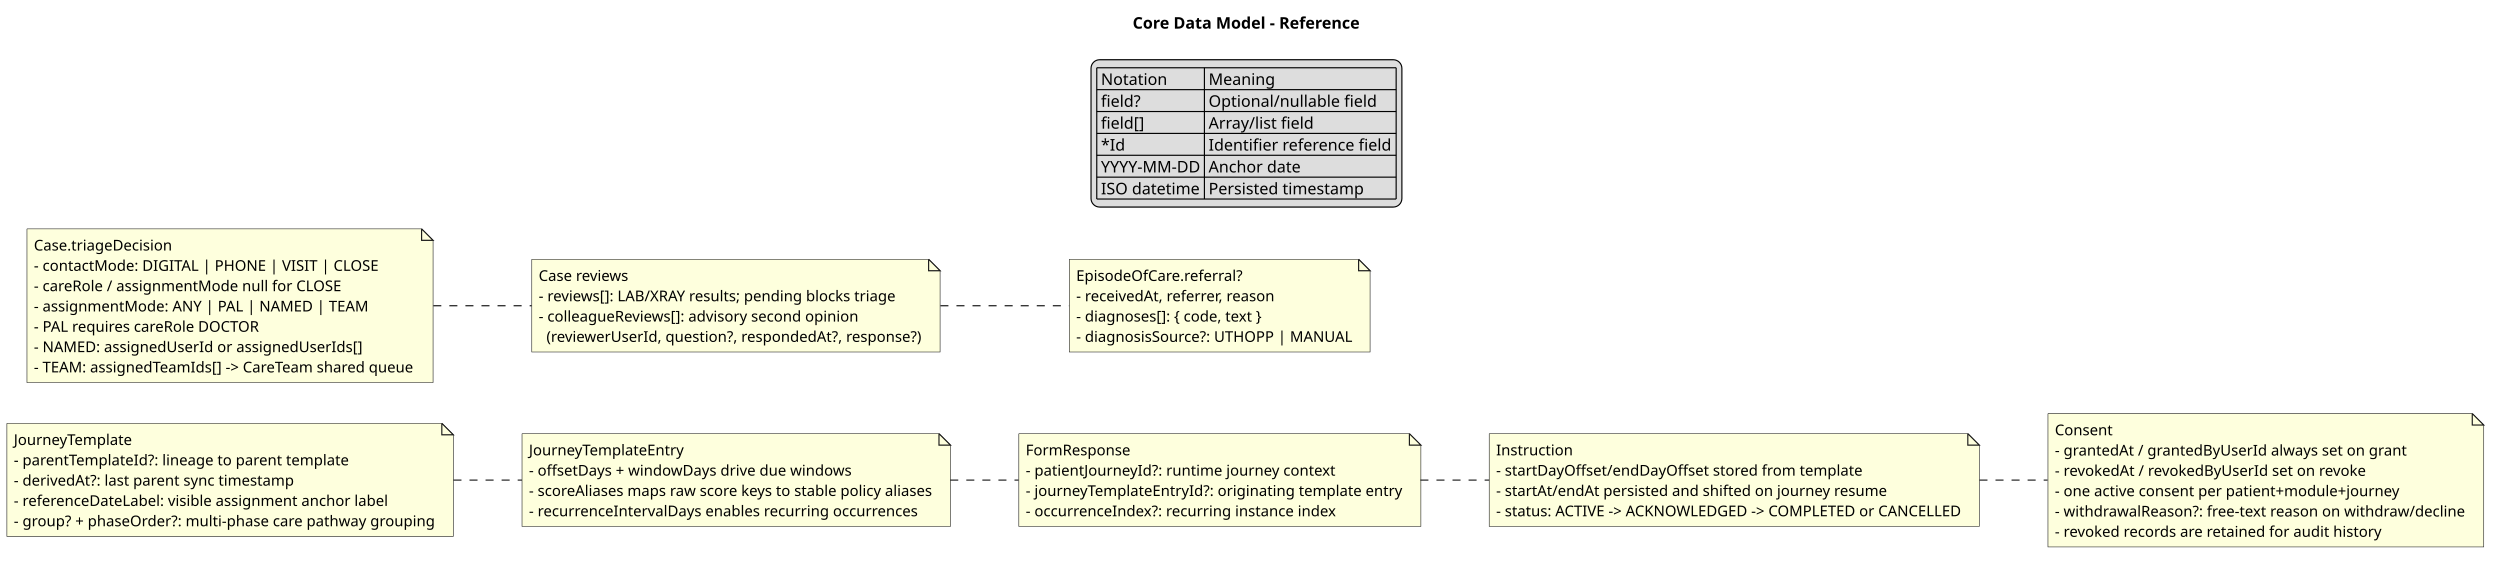
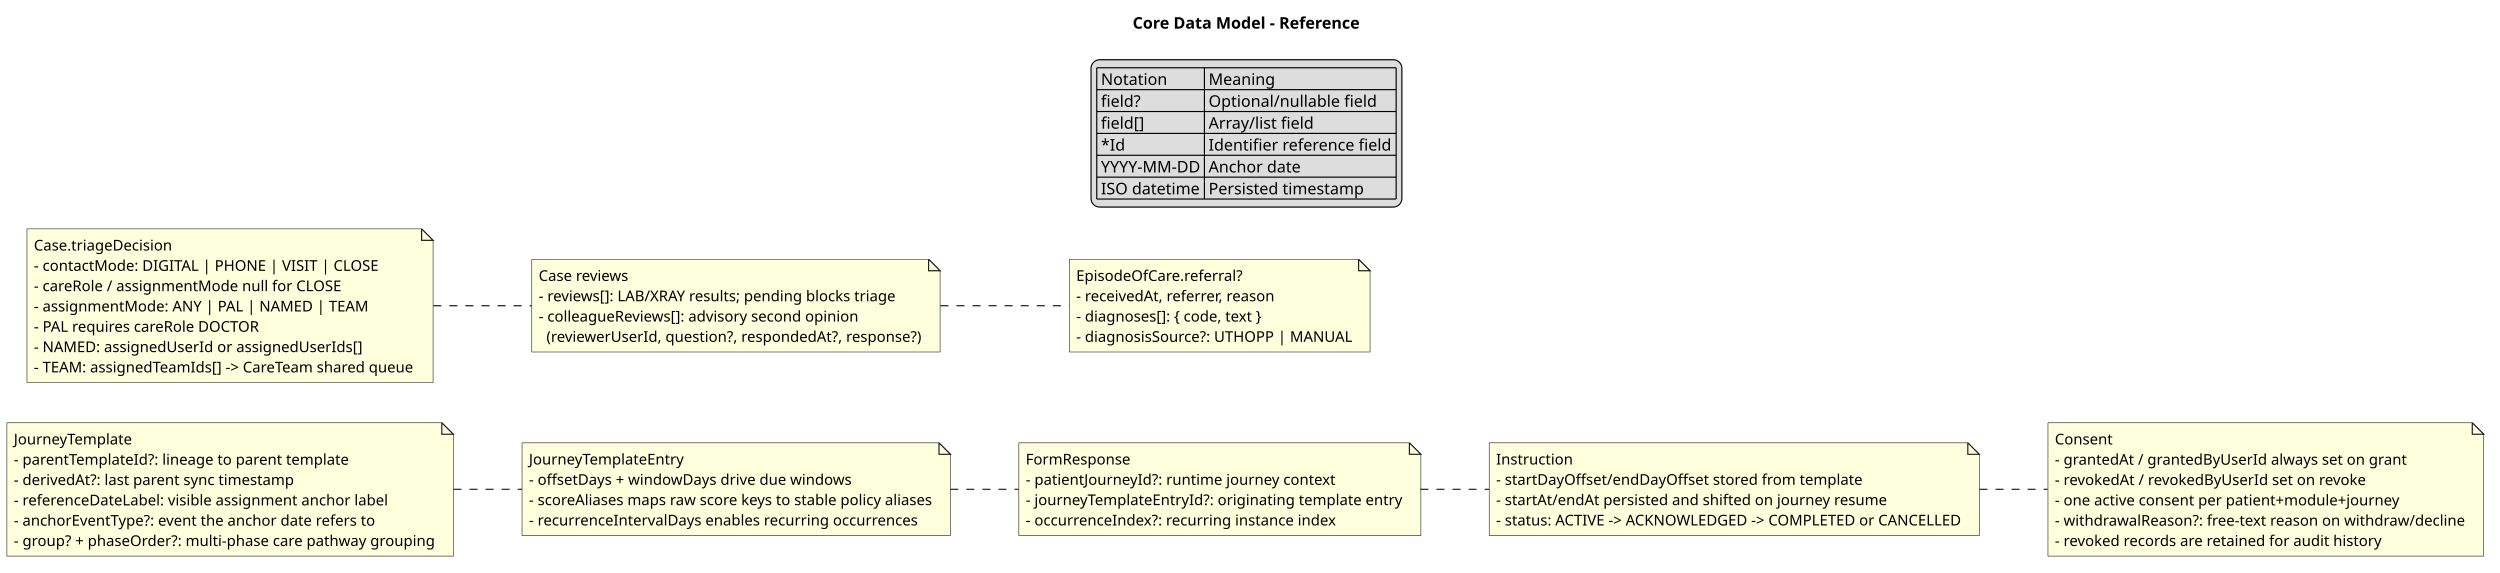
- <svg xmlns="http://www.w3.org/2000/svg" contentStyleType="text/css" data-diagram-type="CLASS" height="491px" preserveAspectRatio="none" style="width:2179px;height:491px;background:#FFFFFF;" version="1.1" viewBox="0 0 2179 491" width="2179px" zoomAndPan="magnify">
+ <svg xmlns="http://www.w3.org/2000/svg" contentStyleType="text/css" data-diagram-type="CLASS" height="499px" preserveAspectRatio="none" style="width:2179px;height:499px;background:#FFFFFF;" version="1.1" viewBox="0 0 2179 499" width="2179px" zoomAndPan="magnify">
  <defs />
  <g>
    <g class="title" data-source-line="9">
      <text fill="#000000" font-family="sans-serif" font-size="14" font-weight="700" lengthAdjust="spacing" textLength="198.407" x="987.21" y="24.966">Core Data Model - Reference</text>
    </g>
    <g class="legend" data-source-line="15">
      <rect fill="#DDDDDD" height="128.407" rx="7.5" ry="7.5" style="stroke:#000000;stroke-width:1;" width="270.945" x="950.941" y="52.068" />
      <text fill="#000000" font-family="sans-serif" font-size="14" lengthAdjust="spacing" textLength="57.806" x="959.581" y="74.034">Notation</text>
      <text fill="#000000" font-family="sans-serif" font-size="14" lengthAdjust="spacing" textLength="57.974" x="1053.408" y="74.034">Meaning</text>
      <text fill="#000000" font-family="sans-serif" font-size="14" lengthAdjust="spacing" textLength="34.622" x="959.581" y="93.102">field?</text>
      <text fill="#000000" font-family="sans-serif" font-size="14" lengthAdjust="spacing" textLength="146.691" x="1053.408" y="93.102">Optional/nullable field</text>
      <text fill="#000000" font-family="sans-serif" font-size="14" lengthAdjust="spacing" textLength="37.758" x="959.581" y="112.17">field[]</text>
      <text fill="#000000" font-family="sans-serif" font-size="14" lengthAdjust="spacing" textLength="91.882" x="1053.408" y="112.17">Array/list field</text>
      <text fill="#000000" font-family="sans-serif" font-size="14" lengthAdjust="spacing" textLength="21.07" x="959.581" y="131.238">*Id</text>
      <text fill="#000000" font-family="sans-serif" font-size="14" lengthAdjust="spacing" textLength="159.837" x="1053.408" y="131.238">Identifier reference field</text>
      <text fill="#000000" font-family="sans-serif" font-size="14" lengthAdjust="spacing" textLength="86.548" x="959.581" y="150.305">YYYY-MM-DD</text>
      <text fill="#000000" font-family="sans-serif" font-size="14" lengthAdjust="spacing" textLength="80.276" x="1053.408" y="150.305">Anchor date</text>
      <text fill="#000000" font-family="sans-serif" font-size="14" lengthAdjust="spacing" textLength="86.072" x="959.581" y="169.373">ISO datetime</text>
      <text fill="#000000" font-family="sans-serif" font-size="14" lengthAdjust="spacing" textLength="135.338" x="1053.408" y="169.373">Persisted timestamp</text>
      <line style="stroke:#000000;stroke-width:1;" x1="955.941" x2="1216.886" y1="59.068" y2="59.068" />
      <line style="stroke:#000000;stroke-width:1;" x1="955.941" x2="1216.886" y1="78.136" y2="78.136" />
      <line style="stroke:#000000;stroke-width:1;" x1="955.941" x2="1216.886" y1="97.204" y2="97.204" />
      <line style="stroke:#000000;stroke-width:1;" x1="955.941" x2="1216.886" y1="116.272" y2="116.272" />
      <line style="stroke:#000000;stroke-width:1;" x1="955.941" x2="1216.886" y1="135.34" y2="135.34" />
      <line style="stroke:#000000;stroke-width:1;" x1="955.941" x2="1216.886" y1="154.407" y2="154.407" />
      <line style="stroke:#000000;stroke-width:1;" x1="955.941" x2="1216.886" y1="173.475" y2="173.475" />
      <line style="stroke:#000000;stroke-width:1;" x1="955.941" x2="955.941" y1="59.068" y2="173.475" />
      <line style="stroke:#000000;stroke-width:1;" x1="1049.768" x2="1049.768" y1="59.068" y2="173.475" />
      <line style="stroke:#000000;stroke-width:1;" x1="1216.886" x2="1216.886" y1="59.068" y2="173.475" />
    </g>
    <g class="entity" data-qualified-name="JourneyTemplateRef" data-source-line="25" id="ent0001">
-       <path d="M6,368.975 L6,467.505 L395.095,467.505 L395.095,378.975 L385.095,368.975 L6,368.975" fill="#FEFFDD" style="stroke:#181818;stroke-width:0.5;" />
-       <path d="M385.095,368.975 L385.095,378.975 L395.095,378.975 L385.095,368.975" fill="#FEFFDD" style="stroke:#181818;stroke-width:1;" />
-       <text fill="#000000" font-family="sans-serif" font-size="13" lengthAdjust="spacing" textLength="104.195" x="12" y="387.872">JourneyTemplate</text>
-       <text fill="#000000" font-family="sans-serif" font-size="13" lengthAdjust="spacing" textLength="293.527" x="12" y="405.578">- parentTemplateId?: lineage to parent template</text>
-       <text fill="#000000" font-family="sans-serif" font-size="13" lengthAdjust="spacing" textLength="244.504" x="12" y="423.284">- derivedAt?: last parent sync timestamp</text>
-       <text fill="#000000" font-family="sans-serif" font-size="13" lengthAdjust="spacing" textLength="326.703" x="12" y="440.99">- referenceDateLabel: visible assignment anchor label</text>
-       <text fill="#000000" font-family="sans-serif" font-size="13" lengthAdjust="spacing" textLength="368.095" x="12" y="458.697">- group? + phaseOrder?: multi-phase care pathway grouping</text>
+       <path d="M6,368.475 L6,484.712 L395.095,484.712 L395.095,378.475 L385.095,368.475 L6,368.475" fill="#FEFFDD" style="stroke:#181818;stroke-width:0.5;" />
+       <path d="M385.095,368.475 L385.095,378.475 L395.095,378.475 L385.095,368.475" fill="#FEFFDD" style="stroke:#181818;stroke-width:1;" />
+       <text fill="#000000" font-family="sans-serif" font-size="13" lengthAdjust="spacing" textLength="104.195" x="12" y="387.372">JourneyTemplate</text>
+       <text fill="#000000" font-family="sans-serif" font-size="13" lengthAdjust="spacing" textLength="293.527" x="12" y="405.078">- parentTemplateId?: lineage to parent template</text>
+       <text fill="#000000" font-family="sans-serif" font-size="13" lengthAdjust="spacing" textLength="244.504" x="12" y="422.784">- derivedAt?: last parent sync timestamp</text>
+       <text fill="#000000" font-family="sans-serif" font-size="13" lengthAdjust="spacing" textLength="326.703" x="12" y="440.49">- referenceDateLabel: visible assignment anchor label</text>
+       <text fill="#000000" font-family="sans-serif" font-size="13" lengthAdjust="spacing" textLength="315.744" x="12" y="458.197">- anchorEventType?: event the anchor date refers to</text>
+       <text fill="#000000" font-family="sans-serif" font-size="13" lengthAdjust="spacing" textLength="368.095" x="12" y="475.902">- group? + phaseOrder?: multi-phase care pathway grouping</text>
    </g>
-     <g class="entity" data-qualified-name="JourneyEntryRef" data-source-line="33" id="ent0002">
-       <path d="M455,377.975 L455,458.8 L828.417,458.8 L828.417,387.975 L818.417,377.975 L455,377.975" fill="#FEFFDD" style="stroke:#181818;stroke-width:0.5;" />
-       <path d="M818.417,377.975 L818.417,387.975 L828.417,387.975 L818.417,377.975" fill="#FEFFDD" style="stroke:#181818;stroke-width:1;" />
-       <text fill="#000000" font-family="sans-serif" font-size="13" lengthAdjust="spacing" textLength="136.149" x="461" y="396.872">JourneyTemplateEntry</text>
-       <text fill="#000000" font-family="sans-serif" font-size="13" lengthAdjust="spacing" textLength="281.853" x="461" y="414.578">- offsetDays + windowDays drive due windows</text>
-       <text fill="#000000" font-family="sans-serif" font-size="13" lengthAdjust="spacing" textLength="352.417" x="461" y="432.284">- scoreAliases maps raw score keys to stable policy aliases</text>
-       <text fill="#000000" font-family="sans-serif" font-size="13" lengthAdjust="spacing" textLength="340.028" x="461" y="449.99">- recurrenceIntervalDays enables recurring occurrences</text>
+     <g class="entity" data-qualified-name="JourneyEntryRef" data-source-line="34" id="ent0002">
+       <path d="M455,385.975 L455,466.8 L828.417,466.8 L828.417,395.975 L818.417,385.975 L455,385.975" fill="#FEFFDD" style="stroke:#181818;stroke-width:0.5;" />
+       <path d="M818.417,385.975 L818.417,395.975 L828.417,395.975 L818.417,385.975" fill="#FEFFDD" style="stroke:#181818;stroke-width:1;" />
+       <text fill="#000000" font-family="sans-serif" font-size="13" lengthAdjust="spacing" textLength="136.149" x="461" y="404.872">JourneyTemplateEntry</text>
+       <text fill="#000000" font-family="sans-serif" font-size="13" lengthAdjust="spacing" textLength="281.853" x="461" y="422.578">- offsetDays + windowDays drive due windows</text>
+       <text fill="#000000" font-family="sans-serif" font-size="13" lengthAdjust="spacing" textLength="352.417" x="461" y="440.284">- scoreAliases maps raw score keys to stable policy aliases</text>
+       <text fill="#000000" font-family="sans-serif" font-size="13" lengthAdjust="spacing" textLength="340.028" x="461" y="457.99">- recurrenceIntervalDays enables recurring occurrences</text>
    </g>
-     <g class="entity" data-qualified-name="FormResponseRef" data-source-line="40" id="ent0003">
-       <path d="M888,377.975 L888,458.8 L1238.433,458.8 L1238.433,387.975 L1228.433,377.975 L888,377.975" fill="#FEFFDD" style="stroke:#181818;stroke-width:0.5;" />
-       <path d="M1228.433,377.975 L1228.433,387.975 L1238.433,387.975 L1228.433,377.975" fill="#FEFFDD" style="stroke:#181818;stroke-width:1;" />
-       <text fill="#000000" font-family="sans-serif" font-size="13" lengthAdjust="spacing" textLength="91.234" x="894" y="396.872">FormResponse</text>
-       <text fill="#000000" font-family="sans-serif" font-size="13" lengthAdjust="spacing" textLength="270.764" x="894" y="414.578">- patientJourneyId?: runtime journey context</text>
-       <text fill="#000000" font-family="sans-serif" font-size="13" lengthAdjust="spacing" textLength="329.433" x="894" y="432.284">- journeyTemplateEntryId?: originating template entry</text>
-       <text fill="#000000" font-family="sans-serif" font-size="13" lengthAdjust="spacing" textLength="271.427" x="894" y="449.99">- occurrenceIndex?: recurring instance index</text>
+     <g class="entity" data-qualified-name="FormResponseRef" data-source-line="41" id="ent0003">
+       <path d="M888,385.975 L888,466.8 L1238.433,466.8 L1238.433,395.975 L1228.433,385.975 L888,385.975" fill="#FEFFDD" style="stroke:#181818;stroke-width:0.5;" />
+       <path d="M1228.433,385.975 L1228.433,395.975 L1238.433,395.975 L1228.433,385.975" fill="#FEFFDD" style="stroke:#181818;stroke-width:1;" />
+       <text fill="#000000" font-family="sans-serif" font-size="13" lengthAdjust="spacing" textLength="91.234" x="894" y="404.872">FormResponse</text>
+       <text fill="#000000" font-family="sans-serif" font-size="13" lengthAdjust="spacing" textLength="270.764" x="894" y="422.578">- patientJourneyId?: runtime journey context</text>
+       <text fill="#000000" font-family="sans-serif" font-size="13" lengthAdjust="spacing" textLength="329.433" x="894" y="440.284">- journeyTemplateEntryId?: originating template entry</text>
+       <text fill="#000000" font-family="sans-serif" font-size="13" lengthAdjust="spacing" textLength="271.427" x="894" y="457.99">- occurrenceIndex?: recurring instance index</text>
    </g>
-     <g class="entity" data-qualified-name="ConsentRef" data-source-line="47" id="ent0004">
-       <path d="M1785,360.475 L1785,476.712 L2164.826,476.712 L2164.826,370.475 L2154.826,360.475 L1785,360.475" fill="#FEFFDD" style="stroke:#181818;stroke-width:0.5;" />
-       <path d="M2154.826,360.475 L2154.826,370.475 L2164.826,370.475 L2154.826,360.475" fill="#FEFFDD" style="stroke:#181818;stroke-width:1;" />
-       <text fill="#000000" font-family="sans-serif" font-size="13" lengthAdjust="spacing" textLength="50.401" x="1791" y="379.372">Consent</text>
-       <text fill="#000000" font-family="sans-serif" font-size="13" lengthAdjust="spacing" textLength="307.567" x="1791" y="397.078">- grantedAt / grantedByUserId always set on grant</text>
-       <text fill="#000000" font-family="sans-serif" font-size="13" lengthAdjust="spacing" textLength="272.688" x="1791" y="414.784">- revokedAt / revokedByUserId set on revoke</text>
-       <text fill="#000000" font-family="sans-serif" font-size="13" lengthAdjust="spacing" textLength="300.573" x="1791" y="432.49">- one active consent per patient+module+journey</text>
-       <text fill="#000000" font-family="sans-serif" font-size="13" lengthAdjust="spacing" textLength="358.826" x="1791" y="450.197">- withdrawalReason?: free-text reason on withdraw/decline</text>
-       <text fill="#000000" font-family="sans-serif" font-size="13" lengthAdjust="spacing" textLength="286.325" x="1791" y="467.902">- revoked records are retained for audit history</text>
+     <g class="entity" data-qualified-name="ConsentRef" data-source-line="48" id="ent0004">
+       <path d="M1785,368.475 L1785,484.712 L2164.826,484.712 L2164.826,378.475 L2154.826,368.475 L1785,368.475" fill="#FEFFDD" style="stroke:#181818;stroke-width:0.5;" />
+       <path d="M2154.826,368.475 L2154.826,378.475 L2164.826,378.475 L2154.826,368.475" fill="#FEFFDD" style="stroke:#181818;stroke-width:1;" />
+       <text fill="#000000" font-family="sans-serif" font-size="13" lengthAdjust="spacing" textLength="50.401" x="1791" y="387.372">Consent</text>
+       <text fill="#000000" font-family="sans-serif" font-size="13" lengthAdjust="spacing" textLength="307.567" x="1791" y="405.078">- grantedAt / grantedByUserId always set on grant</text>
+       <text fill="#000000" font-family="sans-serif" font-size="13" lengthAdjust="spacing" textLength="272.688" x="1791" y="422.784">- revokedAt / revokedByUserId set on revoke</text>
+       <text fill="#000000" font-family="sans-serif" font-size="13" lengthAdjust="spacing" textLength="300.573" x="1791" y="440.49">- one active consent per patient+module+journey</text>
+       <text fill="#000000" font-family="sans-serif" font-size="13" lengthAdjust="spacing" textLength="358.826" x="1791" y="458.197">- withdrawalReason?: free-text reason on withdraw/decline</text>
+       <text fill="#000000" font-family="sans-serif" font-size="13" lengthAdjust="spacing" textLength="286.325" x="1791" y="475.902">- revoked records are retained for audit history</text>
    </g>
-     <g class="entity" data-qualified-name="TriageDecisionRef" data-source-line="56" id="ent0005">
+     <g class="entity" data-qualified-name="TriageDecisionRef" data-source-line="57" id="ent0005">
      <path d="M23.5,199.475 L23.5,333.418 L377.469,333.418 L377.469,209.475 L367.469,199.475 L23.5,199.475" fill="#FEFFDD" style="stroke:#181818;stroke-width:0.5;" />
      <path d="M367.469,199.475 L367.469,209.475 L377.469,209.475 L367.469,199.475" fill="#FEFFDD" style="stroke:#181818;stroke-width:1;" />
      <text fill="#000000" font-family="sans-serif" font-size="13" lengthAdjust="spacing" textLength="120.484" x="29.5" y="218.372">Case.triageDecision</text>
      <text fill="#000000" font-family="sans-serif" font-size="13" lengthAdjust="spacing" textLength="301.639" x="29.5" y="236.078">- contactMode: DIGITAL | PHONE | VISIT | CLOSE</text>
      <text fill="#000000" font-family="sans-serif" font-size="13" lengthAdjust="spacing" textLength="268.528" x="29.5" y="253.785">- careRole / assignmentMode null for CLOSE</text>
      <text fill="#000000" font-family="sans-serif" font-size="13" lengthAdjust="spacing" textLength="292.305" x="29.5" y="271.49">- assignmentMode: ANY | PAL | NAMED | TEAM</text>
      <text fill="#000000" font-family="sans-serif" font-size="13" lengthAdjust="spacing" textLength="197.899" x="29.5" y="289.197">- PAL requires careRole DOCTOR</text>
      <text fill="#000000" font-family="sans-serif" font-size="13" lengthAdjust="spacing" textLength="286.481" x="29.5" y="306.902">- NAMED: assignedUserId or assignedUserIds[]</text>
      <text fill="#000000" font-family="sans-serif" font-size="13" lengthAdjust="spacing" textLength="332.969" x="29.5" y="324.608">- TEAM: assignedTeamIds[] -&gt; CareTeam shared queue</text>
    </g>
-     <g class="entity" data-qualified-name="CaseReviewRef" data-source-line="66" id="ent0006">
+     <g class="entity" data-qualified-name="CaseReviewRef" data-source-line="67" id="ent0006">
      <path d="M463.5,225.975 L463.5,306.8 L819.38,306.8 L819.38,235.975 L809.38,225.975 L463.5,225.975" fill="#FEFFDD" style="stroke:#181818;stroke-width:0.5;" />
      <path d="M809.38,225.975 L809.38,235.975 L819.38,235.975 L809.38,225.975" fill="#FEFFDD" style="stroke:#181818;stroke-width:1;" />
      <text fill="#000000" font-family="sans-serif" font-size="13" lengthAdjust="spacing" textLength="78.884" x="469.5" y="244.872">Case reviews</text>
      <text fill="#000000" font-family="sans-serif" font-size="13" lengthAdjust="spacing" textLength="312.832" x="469.5" y="262.578">- reviews[]: LAB/XRAY results; pending blocks triage</text>
      <text fill="#000000" font-family="sans-serif" font-size="13" lengthAdjust="spacing" textLength="279.227" x="469.5" y="280.284">- colleagueReviews[]: advisory second opinion</text>
      <text fill="#000000" font-family="sans-serif" font-size="13" lengthAdjust="spacing" textLength="328.12" x="476.26" y="297.99">(reviewerUserId, question?, respondedAt?, response?)</text>
    </g>
-     <g class="entity" data-qualified-name="ReferralRef" data-source-line="73" id="ent0007">
+     <g class="entity" data-qualified-name="ReferralRef" data-source-line="74" id="ent0007">
      <path d="M932,225.975 L932,306.8 L1194.163,306.8 L1194.163,235.975 L1184.163,225.975 L932,225.975" fill="#FEFFDD" style="stroke:#181818;stroke-width:0.5;" />
      <path d="M1184.163,225.975 L1184.163,235.975 L1194.163,235.975 L1184.163,225.975" fill="#FEFFDD" style="stroke:#181818;stroke-width:1;" />
      <text fill="#000000" font-family="sans-serif" font-size="13" lengthAdjust="spacing" textLength="145.847" x="938" y="244.872">EpisodeOfCare.referral?</text>
      <text fill="#000000" font-family="sans-serif" font-size="13" lengthAdjust="spacing" textLength="175.916" x="938" y="262.578">- receivedAt, referrer, reason</text>
      <text fill="#000000" font-family="sans-serif" font-size="13" lengthAdjust="spacing" textLength="161.837" x="938" y="280.284">- diagnoses[]: { code, text }</text>
      <text fill="#000000" font-family="sans-serif" font-size="13" lengthAdjust="spacing" textLength="241.163" x="938" y="297.99">- diagnosisSource?: UTHOPP | MANUAL</text>
    </g>
-     <g class="entity" data-qualified-name="InstructionRef" data-source-line="80" id="ent0008">
-       <path d="M1298,377.975 L1298,458.8 L1725.147,458.8 L1725.147,387.975 L1715.147,377.975 L1298,377.975" fill="#FEFFDD" style="stroke:#181818;stroke-width:0.5;" />
-       <path d="M1715.147,377.975 L1715.147,387.975 L1725.147,387.975 L1715.147,377.975" fill="#FEFFDD" style="stroke:#181818;stroke-width:1;" />
-       <text fill="#000000" font-family="sans-serif" font-size="13" lengthAdjust="spacing" textLength="66.95" x="1304" y="396.872">Instruction</text>
-       <text fill="#000000" font-family="sans-serif" font-size="13" lengthAdjust="spacing" textLength="319.891" x="1304" y="414.578">- startDayOffset/endDayOffset stored from template</text>
-       <text fill="#000000" font-family="sans-serif" font-size="13" lengthAdjust="spacing" textLength="341.237" x="1304" y="432.284">- startAt/endAt persisted and shifted on journey resume</text>
-       <text fill="#000000" font-family="sans-serif" font-size="13" lengthAdjust="spacing" textLength="406.147" x="1304" y="449.99">- status: ACTIVE -&gt; ACKNOWLEDGED -&gt; COMPLETED or CANCELLED</text>
+     <g class="entity" data-qualified-name="InstructionRef" data-source-line="81" id="ent0008">
+       <path d="M1298,385.975 L1298,466.8 L1725.147,466.8 L1725.147,395.975 L1715.147,385.975 L1298,385.975" fill="#FEFFDD" style="stroke:#181818;stroke-width:0.5;" />
+       <path d="M1715.147,385.975 L1715.147,395.975 L1725.147,395.975 L1715.147,385.975" fill="#FEFFDD" style="stroke:#181818;stroke-width:1;" />
+       <text fill="#000000" font-family="sans-serif" font-size="13" lengthAdjust="spacing" textLength="66.95" x="1304" y="404.872">Instruction</text>
+       <text fill="#000000" font-family="sans-serif" font-size="13" lengthAdjust="spacing" textLength="319.891" x="1304" y="422.578">- startDayOffset/endDayOffset stored from template</text>
+       <text fill="#000000" font-family="sans-serif" font-size="13" lengthAdjust="spacing" textLength="341.237" x="1304" y="440.284">- startAt/endAt persisted and shifted on journey resume</text>
+       <text fill="#000000" font-family="sans-serif" font-size="13" lengthAdjust="spacing" textLength="406.147" x="1304" y="457.99">- status: ACTIVE -&gt; ACKNOWLEDGED -&gt; COMPLETED or CANCELLED</text>
    </g>
-     <g class="link" data-entity-1="ent0001" data-entity-2="ent0002" data-link-type="association" data-source-line="86" id="lnk9">
-       <path codeLine="86" d="M395.21,418.475 C415.06,418.475 435.18,418.475 454.94,418.475" fill="none" id="JourneyTemplateRef-JourneyEntryRef" style="stroke:#181818;stroke-width:1;stroke-dasharray:7,7;" />
+     <g class="link" data-entity-1="ent0001" data-entity-2="ent0002" data-link-type="association" data-source-line="87" id="lnk9">
+       <path codeLine="87" d="M395.21,426.475 C415.06,426.475 435.18,426.475 454.94,426.475" fill="none" id="JourneyTemplateRef-JourneyEntryRef" style="stroke:#181818;stroke-width:1;stroke-dasharray:7,7;" />
    </g>
-     <g class="link" data-entity-1="ent0002" data-entity-2="ent0003" data-link-type="association" data-source-line="87" id="lnk10">
-       <path codeLine="87" d="M828.22,418.475 C848.03,418.475 868.14,418.475 887.82,418.475" fill="none" id="JourneyEntryRef-FormResponseRef" style="stroke:#181818;stroke-width:1;stroke-dasharray:7,7;" />
+     <g class="link" data-entity-1="ent0002" data-entity-2="ent0003" data-link-type="association" data-source-line="88" id="lnk10">
+       <path codeLine="88" d="M828.22,426.475 C848.03,426.475 868.14,426.475 887.82,426.475" fill="none" id="JourneyEntryRef-FormResponseRef" style="stroke:#181818;stroke-width:1;stroke-dasharray:7,7;" />
    </g>
-     <g class="link" data-entity-1="ent0003" data-entity-2="ent0008" data-link-type="association" data-source-line="88" id="lnk11">
-       <path codeLine="88" d="M1238.01,418.475 C1257.67,418.475 1277.87,418.475 1297.95,418.475" fill="none" id="FormResponseRef-InstructionRef" style="stroke:#181818;stroke-width:1;stroke-dasharray:7,7;" />
+     <g class="link" data-entity-1="ent0003" data-entity-2="ent0008" data-link-type="association" data-source-line="89" id="lnk11">
+       <path codeLine="89" d="M1238.01,426.475 C1257.67,426.475 1277.87,426.475 1297.95,426.475" fill="none" id="FormResponseRef-InstructionRef" style="stroke:#181818;stroke-width:1;stroke-dasharray:7,7;" />
    </g>
-     <g class="link" data-entity-1="ent0008" data-entity-2="ent0004" data-link-type="association" data-source-line="89" id="lnk12">
-       <path codeLine="89" d="M1725.27,418.475 C1745.1,418.475 1765.1,418.475 1784.69,418.475" fill="none" id="InstructionRef-ConsentRef" style="stroke:#181818;stroke-width:1;stroke-dasharray:7,7;" />
+     <g class="link" data-entity-1="ent0008" data-entity-2="ent0004" data-link-type="association" data-source-line="90" id="lnk12">
+       <path codeLine="90" d="M1725.27,426.475 C1745.1,426.475 1765.1,426.475 1784.69,426.475" fill="none" id="InstructionRef-ConsentRef" style="stroke:#181818;stroke-width:1;stroke-dasharray:7,7;" />
    </g>
-     <g class="link" data-entity-1="ent0005" data-entity-2="ent0006" data-link-type="association" data-source-line="90" id="lnk13">
-       <path codeLine="90" d="M377.65,266.475 C405.91,266.475 435.16,266.475 463.44,266.475" fill="none" id="TriageDecisionRef-CaseReviewRef" style="stroke:#181818;stroke-width:1;stroke-dasharray:7,7;" />
+     <g class="link" data-entity-1="ent0005" data-entity-2="ent0006" data-link-type="association" data-source-line="91" id="lnk13">
+       <path codeLine="91" d="M377.65,266.475 C405.91,266.475 435.16,266.475 463.44,266.475" fill="none" id="TriageDecisionRef-CaseReviewRef" style="stroke:#181818;stroke-width:1;stroke-dasharray:7,7;" />
    </g>
-     <g class="link" data-entity-1="ent0006" data-entity-2="ent0007" data-link-type="association" data-source-line="91" id="lnk14">
-       <path codeLine="91" d="M819.64,266.475 C857.28,266.475 896.33,266.475 931.85,266.475" fill="none" id="CaseReviewRef-ReferralRef" style="stroke:#181818;stroke-width:1;stroke-dasharray:7,7;" />
+     <g class="link" data-entity-1="ent0006" data-entity-2="ent0007" data-link-type="association" data-source-line="92" id="lnk14">
+       <path codeLine="92" d="M819.64,266.475 C857.28,266.475 896.33,266.475 931.85,266.475" fill="none" id="CaseReviewRef-ReferralRef" style="stroke:#181818;stroke-width:1;stroke-dasharray:7,7;" />
    </g>
  </g>
</svg>
